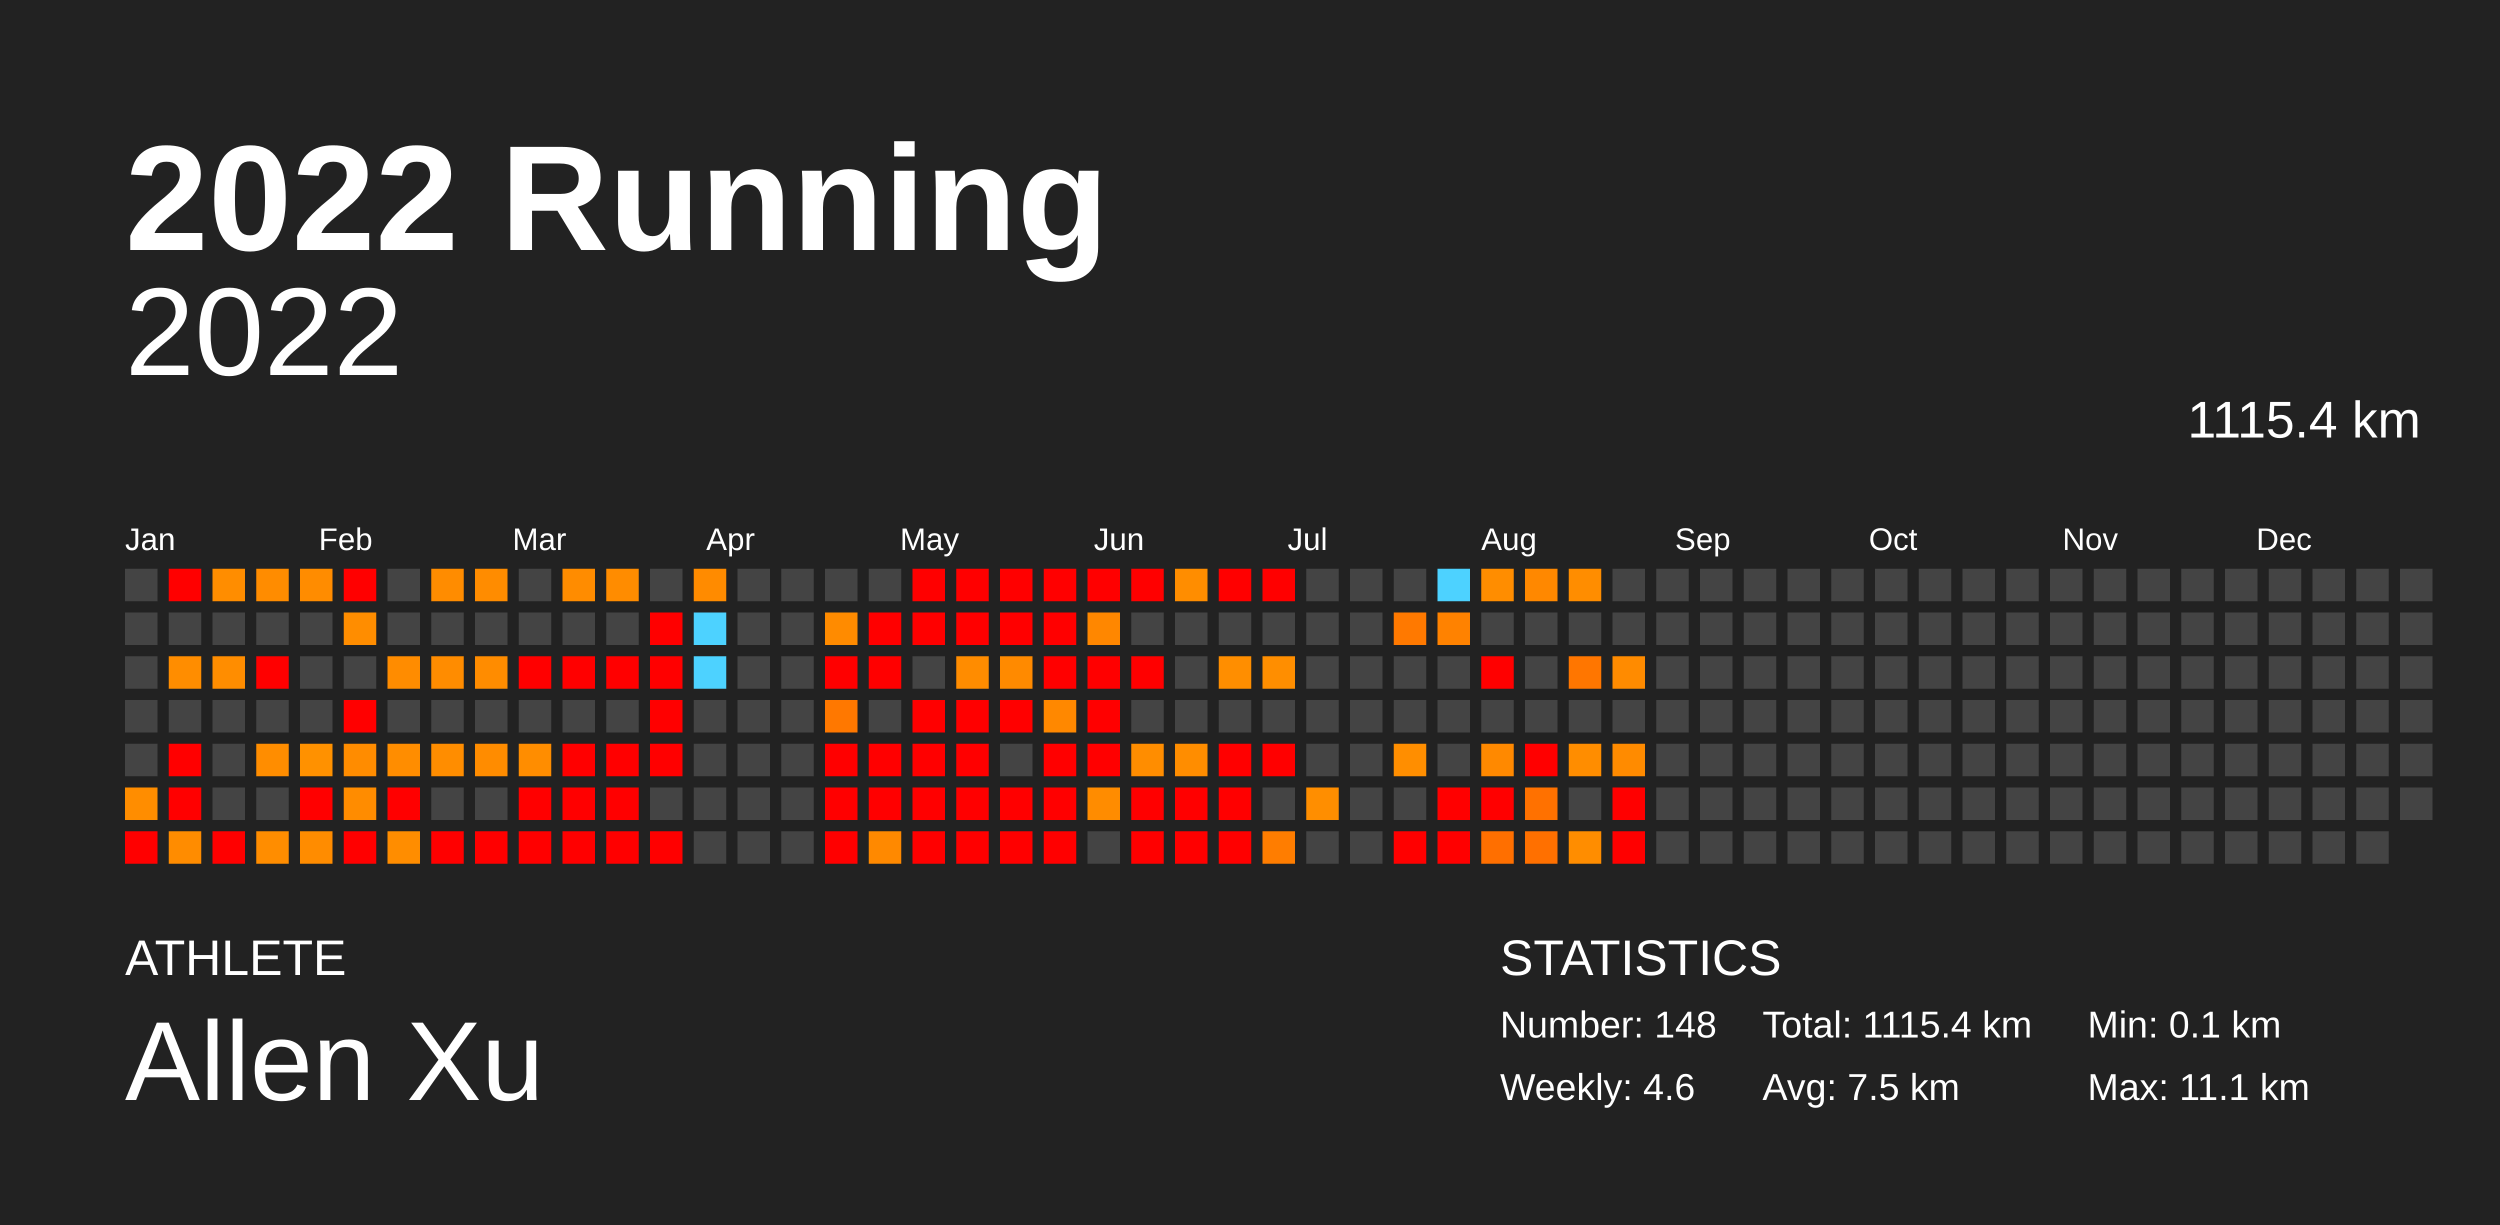
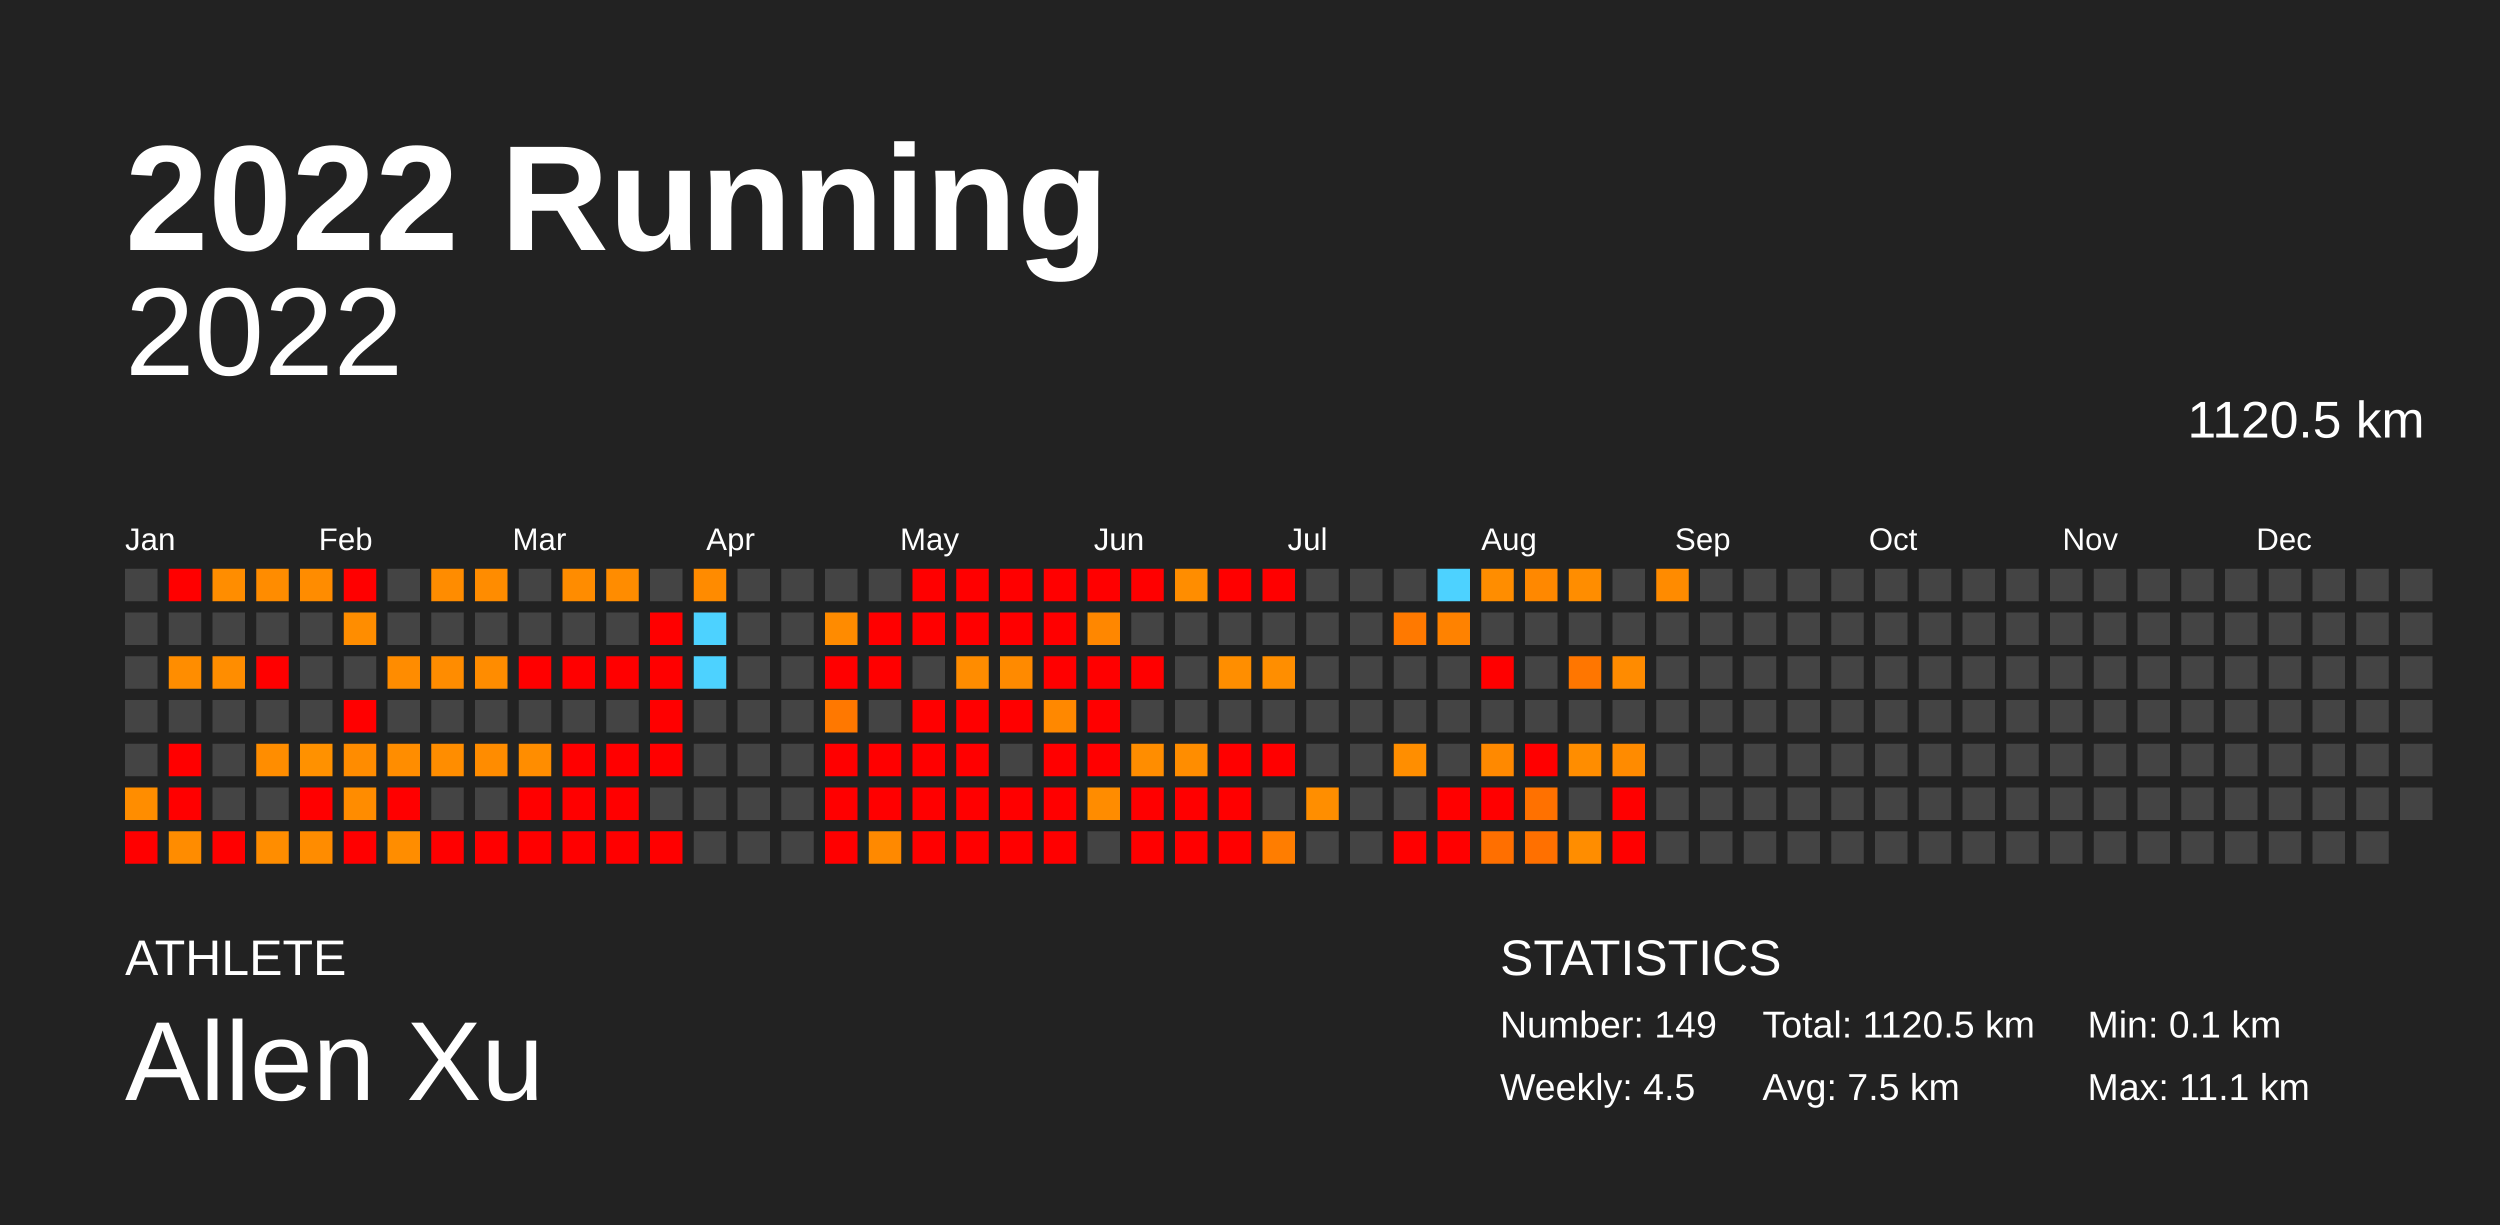
<svg xmlns="http://www.w3.org/2000/svg" baseProfile="full" height="98mm" version="1.1" viewBox="0,0,200,98" width="200mm">
  <defs />
  <rect fill="#222222" height="98" width="200" x="0" y="0" />
  <text fill="#FFFFFF" style="font-size:12px; font-family:Arial; font-weight:bold;" x="10" y="20">2022 Running</text>
  <text fill="#FFFFFF" style="font-size:4px; font-family:Arial" x="10" y="78">ATHLETE</text>
  <text fill="#FFFFFF" style="font-size:9px; font-family:Arial" x="10" y="88">Allen Xu</text>
  <text fill="#FFFFFF" style="font-size:4px; font-family:Arial" x="120" y="78">STATISTICS</text>
-   <text fill="#FFFFFF" style="font-size:3px; font-family:Arial" x="120" y="83">Number: 148</text>
-   <text fill="#FFFFFF" style="font-size:3px; font-family:Arial" x="120" y="88">Weekly: 4.6</text>
-   <text fill="#FFFFFF" style="font-size:3px; font-family:Arial" x="141" y="83">Total: 1115.4 km</text>
+   <text fill="#FFFFFF" style="font-size:3px; font-family:Arial" x="120" y="83">Number: 149</text>
+   <text fill="#FFFFFF" style="font-size:3px; font-family:Arial" x="120" y="88">Weekly: 4.5</text>
+   <text fill="#FFFFFF" style="font-size:3px; font-family:Arial" x="141" y="83">Total: 1120.5 km</text>
  <text fill="#FFFFFF" style="font-size:3px; font-family:Arial" x="141" y="88">Avg: 7.5 km</text>
  <text fill="#FFFFFF" style="font-size:3px; font-family:Arial" x="167" y="83">Min: 0.1 km</text>
  <text fill="#FFFFFF" style="font-size:3px; font-family:Arial" x="167" y="88">Max: 11.1 km</text>
  <text alignment-baseline="hanging" fill="#FFFFFF" style="font-size:10.0px; font-family:Arial;" x="10" y="30">2022</text>
-   <text alignment-baseline="hanging" fill="#FFFFFF" style="font-size:4.125px; font-family:Arial;" x="175" y="35">1115.4 km</text>
+   <text alignment-baseline="hanging" fill="#FFFFFF" style="font-size:4.125px; font-family:Arial;" x="175" y="35">1120.5 km</text>
  <text fill="#FFFFFF" style="font-size:2.5px; font-family:Arial" x="10.0" y="44">Jan</text>
  <text fill="#FFFFFF" style="font-size:2.5px; font-family:Arial" x="25.5" y="44">Feb</text>
  <text fill="#FFFFFF" style="font-size:2.5px; font-family:Arial" x="41.0" y="44">Mar</text>
  <text fill="#FFFFFF" style="font-size:2.5px; font-family:Arial" x="56.5" y="44">Apr</text>
  <text fill="#FFFFFF" style="font-size:2.5px; font-family:Arial" x="72.0" y="44">May</text>
  <text fill="#FFFFFF" style="font-size:2.5px; font-family:Arial" x="87.5" y="44">Jun</text>
  <text fill="#FFFFFF" style="font-size:2.5px; font-family:Arial" x="103.0" y="44">Jul</text>
  <text fill="#FFFFFF" style="font-size:2.5px; font-family:Arial" x="118.5" y="44">Aug</text>
  <text fill="#FFFFFF" style="font-size:2.5px; font-family:Arial" x="134.0" y="44">Sep</text>
  <text fill="#FFFFFF" style="font-size:2.5px; font-family:Arial" x="149.5" y="44">Oct</text>
  <text fill="#FFFFFF" style="font-size:2.5px; font-family:Arial" x="165.0" y="44">Nov</text>
  <text fill="#FFFFFF" style="font-size:2.5px; font-family:Arial" x="180.5" y="44">Dec</text>
  <rect fill="#444444" height="2.6" width="2.6" x="10.0" y="45.5" />
  <rect fill="#444444" height="2.6" width="2.6" x="10.0" y="49.0" />
  <rect fill="#444444" height="2.6" width="2.6" x="10.0" y="52.5" />
  <rect fill="#444444" height="2.6" width="2.6" x="10.0" y="56.0" />
  <rect fill="#444444" height="2.6" width="2.6" x="10.0" y="59.5" />
  <rect fill="#ff8d00" height="2.6" width="2.6" x="10.0" y="63.0" />
  <rect fill="red" height="2.6" width="2.6" x="10.0" y="66.5" />
  <rect fill="red" height="2.6" width="2.6" x="13.5" y="45.5" />
  <rect fill="#444444" height="2.6" width="2.6" x="13.5" y="49.0" />
  <rect fill="#ff8d00" height="2.6" width="2.6" x="13.5" y="52.5" />
  <rect fill="#444444" height="2.6" width="2.6" x="13.5" y="56.0" />
  <rect fill="red" height="2.6" width="2.6" x="13.5" y="59.5" />
  <rect fill="red" height="2.6" width="2.6" x="13.5" y="63.0" />
  <rect fill="#ff8c00" height="2.6" width="2.6" x="13.5" y="66.5" />
  <rect fill="#ff8d00" height="2.6" width="2.6" x="17.0" y="45.5" />
  <rect fill="#444444" height="2.6" width="2.6" x="17.0" y="49.0" />
  <rect fill="#ff8d00" height="2.6" width="2.6" x="17.0" y="52.5" />
  <rect fill="#444444" height="2.6" width="2.6" x="17.0" y="56.0" />
  <rect fill="#444444" height="2.6" width="2.6" x="17.0" y="59.5" />
  <rect fill="#444444" height="2.6" width="2.6" x="17.0" y="63.0" />
  <rect fill="red" height="2.6" width="2.6" x="17.0" y="66.5" />
  <rect fill="#ff8c00" height="2.6" width="2.6" x="20.5" y="45.5" />
  <rect fill="#444444" height="2.6" width="2.6" x="20.5" y="49.0" />
  <rect fill="red" height="2.6" width="2.6" x="20.5" y="52.5" />
  <rect fill="#444444" height="2.6" width="2.6" x="20.5" y="56.0" />
  <rect fill="#ff8d00" height="2.6" width="2.6" x="20.5" y="59.5" />
  <rect fill="#444444" height="2.6" width="2.6" x="20.5" y="63.0" />
  <rect fill="#ff8d00" height="2.6" width="2.6" x="20.5" y="66.5" />
  <rect fill="#ff8c00" height="2.6" width="2.6" x="24.0" y="45.5" />
  <rect fill="#444444" height="2.6" width="2.6" x="24.0" y="49.0" />
  <rect fill="#444444" height="2.6" width="2.6" x="24.0" y="52.5" />
  <rect fill="#444444" height="2.6" width="2.6" x="24.0" y="56.0" />
  <rect fill="#ff9100" height="2.6" width="2.6" x="24.0" y="59.5" />
  <rect fill="red" height="2.6" width="2.6" x="24.0" y="63.0" />
  <rect fill="#ff8c00" height="2.6" width="2.6" x="24.0" y="66.5" />
  <rect fill="red" height="2.6" width="2.6" x="27.5" y="45.5" />
  <rect fill="#ff8d00" height="2.6" width="2.6" x="27.5" y="49.0" />
  <rect fill="#444444" height="2.6" width="2.6" x="27.5" y="52.5" />
  <rect fill="red" height="2.6" width="2.6" x="27.5" y="56.0" />
  <rect fill="#ff8c00" height="2.6" width="2.6" x="27.5" y="59.5" />
  <rect fill="#ff8c00" height="2.6" width="2.6" x="27.5" y="63.0" />
  <rect fill="red" height="2.6" width="2.6" x="27.5" y="66.5" />
  <rect fill="#444444" height="2.6" width="2.6" x="31.0" y="45.5" />
  <rect fill="#444444" height="2.6" width="2.6" x="31.0" y="49.0" />
  <rect fill="#ff8c00" height="2.6" width="2.6" x="31.0" y="52.5" />
  <rect fill="#444444" height="2.6" width="2.6" x="31.0" y="56.0" />
  <rect fill="#ff8d00" height="2.6" width="2.6" x="31.0" y="59.5" />
  <rect fill="red" height="2.6" width="2.6" x="31.0" y="63.0" />
  <rect fill="#ff8d00" height="2.6" width="2.6" x="31.0" y="66.5" />
  <rect fill="#ff8c00" height="2.6" width="2.6" x="34.5" y="45.5" />
  <rect fill="#444444" height="2.6" width="2.6" x="34.5" y="49.0" />
  <rect fill="#ff8c00" height="2.6" width="2.6" x="34.5" y="52.5" />
  <rect fill="#444444" height="2.6" width="2.6" x="34.5" y="56.0" />
  <rect fill="#ff8d00" height="2.6" width="2.6" x="34.5" y="59.5" />
  <rect fill="#444444" height="2.6" width="2.6" x="34.5" y="63.0" />
  <rect fill="red" height="2.6" width="2.6" x="34.5" y="66.5" />
  <rect fill="#ff8c00" height="2.6" width="2.6" x="38.0" y="45.5" />
  <rect fill="#444444" height="2.6" width="2.6" x="38.0" y="49.0" />
  <rect fill="#ff8c00" height="2.6" width="2.6" x="38.0" y="52.5" />
  <rect fill="#444444" height="2.6" width="2.6" x="38.0" y="56.0" />
  <rect fill="#ff8c00" height="2.6" width="2.6" x="38.0" y="59.5" />
  <rect fill="#444444" height="2.6" width="2.6" x="38.0" y="63.0" />
  <rect fill="red" height="2.6" width="2.6" x="38.0" y="66.5" />
  <rect fill="#444444" height="2.6" width="2.6" x="41.5" y="45.5" />
  <rect fill="#444444" height="2.6" width="2.6" x="41.5" y="49.0" />
  <rect fill="red" height="2.6" width="2.6" x="41.5" y="52.5" />
  <rect fill="#444444" height="2.6" width="2.6" x="41.5" y="56.0" />
  <rect fill="#ff8d00" height="2.6" width="2.6" x="41.5" y="59.5" />
  <rect fill="red" height="2.6" width="2.6" x="41.5" y="63.0" />
  <rect fill="red" height="2.6" width="2.6" x="41.5" y="66.5" />
  <rect fill="#ff8c00" height="2.6" width="2.6" x="45.0" y="45.5" />
  <rect fill="#444444" height="2.6" width="2.6" x="45.0" y="49.0" />
  <rect fill="red" height="2.6" width="2.6" x="45.0" y="52.5" />
  <rect fill="#444444" height="2.6" width="2.6" x="45.0" y="56.0" />
  <rect fill="red" height="2.6" width="2.6" x="45.0" y="59.5" />
  <rect fill="red" height="2.6" width="2.6" x="45.0" y="63.0" />
  <rect fill="red" height="2.6" width="2.6" x="45.0" y="66.5" />
  <rect fill="#ff8c00" height="2.6" width="2.6" x="48.5" y="45.5" />
  <rect fill="#444444" height="2.6" width="2.6" x="48.5" y="49.0" />
  <rect fill="red" height="2.6" width="2.6" x="48.5" y="52.5" />
  <rect fill="#444444" height="2.6" width="2.6" x="48.5" y="56.0" />
  <rect fill="red" height="2.6" width="2.6" x="48.5" y="59.5" />
  <rect fill="red" height="2.6" width="2.6" x="48.5" y="63.0" />
  <rect fill="red" height="2.6" width="2.6" x="48.5" y="66.5" />
  <rect fill="#444444" height="2.6" width="2.6" x="52.0" y="45.5" />
  <rect fill="red" height="2.6" width="2.6" x="52.0" y="49.0" />
  <rect fill="red" height="2.6" width="2.6" x="52.0" y="52.5" />
  <rect fill="red" height="2.6" width="2.6" x="52.0" y="56.0" />
  <rect fill="red" height="2.6" width="2.6" x="52.0" y="59.5" />
  <rect fill="#444444" height="2.6" width="2.6" x="52.0" y="63.0" />
  <rect fill="red" height="2.6" width="2.6" x="52.0" y="66.5" />
  <rect fill="#ff8b00" height="2.6" width="2.6" x="55.5" y="45.5" />
  <rect fill="#4dd2ff" height="2.6" width="2.6" x="55.5" y="49.0" />
  <rect fill="#4dd2ff" height="2.6" width="2.6" x="55.5" y="52.5" />
  <rect fill="#444444" height="2.6" width="2.6" x="55.5" y="56.0" />
  <rect fill="#444444" height="2.6" width="2.6" x="55.5" y="59.5" />
  <rect fill="#444444" height="2.6" width="2.6" x="55.5" y="63.0" />
  <rect fill="#444444" height="2.6" width="2.6" x="55.5" y="66.5" />
  <rect fill="#444444" height="2.6" width="2.6" x="59.0" y="45.5" />
  <rect fill="#444444" height="2.6" width="2.6" x="59.0" y="49.0" />
  <rect fill="#444444" height="2.6" width="2.6" x="59.0" y="52.5" />
  <rect fill="#444444" height="2.6" width="2.6" x="59.0" y="56.0" />
  <rect fill="#444444" height="2.6" width="2.6" x="59.0" y="59.5" />
  <rect fill="#444444" height="2.6" width="2.6" x="59.0" y="63.0" />
  <rect fill="#444444" height="2.6" width="2.6" x="59.0" y="66.5" />
  <rect fill="#444444" height="2.6" width="2.6" x="62.5" y="45.5" />
  <rect fill="#444444" height="2.6" width="2.6" x="62.5" y="49.0" />
  <rect fill="#444444" height="2.6" width="2.6" x="62.5" y="52.5" />
  <rect fill="#444444" height="2.6" width="2.6" x="62.5" y="56.0" />
  <rect fill="#444444" height="2.6" width="2.6" x="62.5" y="59.5" />
  <rect fill="#444444" height="2.6" width="2.6" x="62.5" y="63.0" />
  <rect fill="#444444" height="2.6" width="2.6" x="62.5" y="66.5" />
  <rect fill="#444444" height="2.6" width="2.6" x="66.0" y="45.5" />
  <rect fill="#ff8b00" height="2.6" width="2.6" x="66.0" y="49.0" />
  <rect fill="red" height="2.6" width="2.6" x="66.0" y="52.5" />
  <rect fill="#ff7800" height="2.6" width="2.6" x="66.0" y="56.0" />
  <rect fill="red" height="2.6" width="2.6" x="66.0" y="59.5" />
  <rect fill="red" height="2.6" width="2.6" x="66.0" y="63.0" />
  <rect fill="red" height="2.6" width="2.6" x="66.0" y="66.5" />
  <rect fill="#444444" height="2.6" width="2.6" x="69.5" y="45.5" />
  <rect fill="red" height="2.6" width="2.6" x="69.5" y="49.0" />
  <rect fill="red" height="2.6" width="2.6" x="69.5" y="52.5" />
  <rect fill="#444444" height="2.6" width="2.6" x="69.5" y="56.0" />
  <rect fill="red" height="2.6" width="2.6" x="69.5" y="59.5" />
  <rect fill="red" height="2.6" width="2.6" x="69.5" y="63.0" />
  <rect fill="#ff8900" height="2.6" width="2.6" x="69.5" y="66.5" />
  <rect fill="red" height="2.6" width="2.6" x="73.0" y="45.5" />
  <rect fill="red" height="2.6" width="2.6" x="73.0" y="49.0" />
  <rect fill="#444444" height="2.6" width="2.6" x="73.0" y="52.5" />
  <rect fill="red" height="2.6" width="2.6" x="73.0" y="56.0" />
  <rect fill="red" height="2.6" width="2.6" x="73.0" y="59.5" />
  <rect fill="red" height="2.6" width="2.6" x="73.0" y="63.0" />
  <rect fill="red" height="2.6" width="2.6" x="73.0" y="66.5" />
  <rect fill="red" height="2.6" width="2.6" x="76.5" y="45.5" />
  <rect fill="red" height="2.6" width="2.6" x="76.5" y="49.0" />
  <rect fill="#ff8c00" height="2.6" width="2.6" x="76.5" y="52.5" />
  <rect fill="red" height="2.6" width="2.6" x="76.5" y="56.0" />
  <rect fill="red" height="2.6" width="2.6" x="76.5" y="59.5" />
  <rect fill="red" height="2.6" width="2.6" x="76.5" y="63.0" />
  <rect fill="red" height="2.6" width="2.6" x="76.5" y="66.5" />
  <rect fill="red" height="2.6" width="2.6" x="80.0" y="45.5" />
  <rect fill="red" height="2.6" width="2.6" x="80.0" y="49.0" />
  <rect fill="#ff8a00" height="2.6" width="2.6" x="80.0" y="52.5" />
  <rect fill="red" height="2.6" width="2.6" x="80.0" y="56.0" />
  <rect fill="#444444" height="2.6" width="2.6" x="80.0" y="59.5" />
  <rect fill="red" height="2.6" width="2.6" x="80.0" y="63.0" />
  <rect fill="red" height="2.6" width="2.6" x="80.0" y="66.5" />
  <rect fill="red" height="2.6" width="2.6" x="83.5" y="45.5" />
  <rect fill="red" height="2.6" width="2.6" x="83.5" y="49.0" />
  <rect fill="red" height="2.6" width="2.6" x="83.5" y="52.5" />
  <rect fill="#ff8800" height="2.6" width="2.6" x="83.5" y="56.0" />
  <rect fill="red" height="2.6" width="2.6" x="83.5" y="59.5" />
  <rect fill="red" height="2.6" width="2.6" x="83.5" y="63.0" />
  <rect fill="red" height="2.6" width="2.6" x="83.5" y="66.5" />
  <rect fill="red" height="2.6" width="2.6" x="87.0" y="45.5" />
  <rect fill="#ff8700" height="2.6" width="2.6" x="87.0" y="49.0" />
  <rect fill="red" height="2.6" width="2.6" x="87.0" y="52.5" />
  <rect fill="red" height="2.6" width="2.6" x="87.0" y="56.0" />
  <rect fill="red" height="2.6" width="2.6" x="87.0" y="59.5" />
  <rect fill="#ff8c00" height="2.6" width="2.6" x="87.0" y="63.0" />
  <rect fill="#444444" height="2.6" width="2.6" x="87.0" y="66.5" />
  <rect fill="red" height="2.6" width="2.6" x="90.5" y="45.5" />
  <rect fill="#444444" height="2.6" width="2.6" x="90.5" y="49.0" />
  <rect fill="red" height="2.6" width="2.6" x="90.5" y="52.5" />
  <rect fill="#444444" height="2.6" width="2.6" x="90.5" y="56.0" />
  <rect fill="#ff8d00" height="2.6" width="2.6" x="90.5" y="59.5" />
  <rect fill="red" height="2.6" width="2.6" x="90.5" y="63.0" />
  <rect fill="red" height="2.6" width="2.6" x="90.5" y="66.5" />
  <rect fill="#ff8d00" height="2.6" width="2.6" x="94.0" y="45.5" />
  <rect fill="#444444" height="2.6" width="2.6" x="94.0" y="49.0" />
  <rect fill="#444444" height="2.6" width="2.6" x="94.0" y="52.5" />
  <rect fill="#444444" height="2.6" width="2.6" x="94.0" y="56.0" />
  <rect fill="#ff8d00" height="2.6" width="2.6" x="94.0" y="59.5" />
  <rect fill="red" height="2.6" width="2.6" x="94.0" y="63.0" />
  <rect fill="red" height="2.6" width="2.6" x="94.0" y="66.5" />
  <rect fill="red" height="2.6" width="2.6" x="97.5" y="45.5" />
  <rect fill="#444444" height="2.6" width="2.6" x="97.5" y="49.0" />
  <rect fill="#ff8e00" height="2.6" width="2.6" x="97.5" y="52.5" />
  <rect fill="#444444" height="2.6" width="2.6" x="97.5" y="56.0" />
  <rect fill="red" height="2.6" width="2.6" x="97.5" y="59.5" />
  <rect fill="red" height="2.6" width="2.6" x="97.5" y="63.0" />
  <rect fill="red" height="2.6" width="2.6" x="97.5" y="66.5" />
  <rect fill="red" height="2.6" width="2.6" x="101.0" y="45.5" />
  <rect fill="#444444" height="2.6" width="2.6" x="101.0" y="49.0" />
  <rect fill="#ff8e00" height="2.6" width="2.6" x="101.0" y="52.5" />
  <rect fill="#444444" height="2.6" width="2.6" x="101.0" y="56.0" />
  <rect fill="red" height="2.6" width="2.6" x="101.0" y="59.5" />
  <rect fill="#444444" height="2.6" width="2.6" x="101.0" y="63.0" />
  <rect fill="#ff7d00" height="2.6" width="2.6" x="101.0" y="66.5" />
  <rect fill="#444444" height="2.6" width="2.6" x="104.5" y="45.5" />
  <rect fill="#444444" height="2.6" width="2.6" x="104.5" y="49.0" />
  <rect fill="#444444" height="2.6" width="2.6" x="104.5" y="52.5" />
  <rect fill="#444444" height="2.6" width="2.6" x="104.5" y="56.0" />
  <rect fill="#444444" height="2.6" width="2.6" x="104.5" y="59.5" />
  <rect fill="#ff8e00" height="2.6" width="2.6" x="104.5" y="63.0" />
  <rect fill="#444444" height="2.6" width="2.6" x="104.5" y="66.5" />
  <rect fill="#444444" height="2.6" width="2.6" x="108.0" y="45.5" />
  <rect fill="#444444" height="2.6" width="2.6" x="108.0" y="49.0" />
  <rect fill="#444444" height="2.6" width="2.6" x="108.0" y="52.5" />
  <rect fill="#444444" height="2.6" width="2.6" x="108.0" y="56.0" />
  <rect fill="#444444" height="2.6" width="2.6" x="108.0" y="59.5" />
  <rect fill="#444444" height="2.6" width="2.6" x="108.0" y="63.0" />
  <rect fill="#444444" height="2.6" width="2.6" x="108.0" y="66.5" />
  <rect fill="#444444" height="2.6" width="2.6" x="111.5" y="45.5" />
  <rect fill="#ff7900" height="2.6" width="2.6" x="111.5" y="49.0" />
  <rect fill="#444444" height="2.6" width="2.6" x="111.5" y="52.5" />
  <rect fill="#444444" height="2.6" width="2.6" x="111.5" y="56.0" />
  <rect fill="#ff8e00" height="2.6" width="2.6" x="111.5" y="59.5" />
  <rect fill="#444444" height="2.6" width="2.6" x="111.5" y="63.0" />
  <rect fill="red" height="2.6" width="2.6" x="111.5" y="66.5" />
  <rect fill="#4dd2ff" height="2.6" width="2.6" x="115.0" y="45.5" />
  <rect fill="#ff8200" height="2.6" width="2.6" x="115.0" y="49.0" />
  <rect fill="#444444" height="2.6" width="2.6" x="115.0" y="52.5" />
  <rect fill="#444444" height="2.6" width="2.6" x="115.0" y="56.0" />
  <rect fill="#444444" height="2.6" width="2.6" x="115.0" y="59.5" />
  <rect fill="red" height="2.6" width="2.6" x="115.0" y="63.0" />
  <rect fill="red" height="2.6" width="2.6" x="115.0" y="66.5" />
  <rect fill="#ff8d00" height="2.6" width="2.6" x="118.5" y="45.5" />
  <rect fill="#444444" height="2.6" width="2.6" x="118.5" y="49.0" />
  <rect fill="red" height="2.6" width="2.6" x="118.5" y="52.5" />
  <rect fill="#444444" height="2.6" width="2.6" x="118.5" y="56.0" />
  <rect fill="#ff8900" height="2.6" width="2.6" x="118.5" y="59.5" />
  <rect fill="red" height="2.6" width="2.6" x="118.5" y="63.0" />
  <rect fill="#ff6f00" height="2.6" width="2.6" x="118.5" y="66.5" />
  <rect fill="#ff8800" height="2.6" width="2.6" x="122.0" y="45.5" />
  <rect fill="#444444" height="2.6" width="2.6" x="122.0" y="49.0" />
  <rect fill="#444444" height="2.6" width="2.6" x="122.0" y="52.5" />
  <rect fill="#444444" height="2.6" width="2.6" x="122.0" y="56.0" />
  <rect fill="red" height="2.6" width="2.6" x="122.0" y="59.5" />
  <rect fill="#ff7100" height="2.6" width="2.6" x="122.0" y="63.0" />
  <rect fill="#ff7000" height="2.6" width="2.6" x="122.0" y="66.5" />
  <rect fill="#ff8d00" height="2.6" width="2.6" x="125.5" y="45.5" />
  <rect fill="#444444" height="2.6" width="2.6" x="125.5" y="49.0" />
  <rect fill="#ff7600" height="2.6" width="2.6" x="125.5" y="52.5" />
  <rect fill="#444444" height="2.6" width="2.6" x="125.5" y="56.0" />
  <rect fill="#ff8d00" height="2.6" width="2.6" x="125.5" y="59.5" />
  <rect fill="#444444" height="2.6" width="2.6" x="125.5" y="63.0" />
  <rect fill="#ff8d00" height="2.6" width="2.6" x="125.5" y="66.5" />
  <rect fill="#444444" height="2.6" width="2.6" x="129.0" y="45.5" />
  <rect fill="#444444" height="2.6" width="2.6" x="129.0" y="49.0" />
  <rect fill="#ff8b00" height="2.6" width="2.6" x="129.0" y="52.5" />
  <rect fill="#444444" height="2.6" width="2.6" x="129.0" y="56.0" />
  <rect fill="#ff8b00" height="2.6" width="2.6" x="129.0" y="59.5" />
  <rect fill="red" height="2.6" width="2.6" x="129.0" y="63.0" />
  <rect fill="red" height="2.6" width="2.6" x="129.0" y="66.5" />
-   <rect fill="#444444" height="2.6" width="2.6" x="132.5" y="45.5" />
+   <rect fill="#ff8b00" height="2.6" width="2.6" x="132.5" y="45.5" />
  <rect fill="#444444" height="2.6" width="2.6" x="132.5" y="49.0" />
  <rect fill="#444444" height="2.6" width="2.6" x="132.5" y="52.5" />
  <rect fill="#444444" height="2.6" width="2.6" x="132.5" y="56.0" />
  <rect fill="#444444" height="2.6" width="2.6" x="132.5" y="59.5" />
  <rect fill="#444444" height="2.6" width="2.6" x="132.5" y="63.0" />
  <rect fill="#444444" height="2.6" width="2.6" x="132.5" y="66.5" />
  <rect fill="#444444" height="2.6" width="2.6" x="136.0" y="45.5" />
  <rect fill="#444444" height="2.6" width="2.6" x="136.0" y="49.0" />
  <rect fill="#444444" height="2.6" width="2.6" x="136.0" y="52.5" />
  <rect fill="#444444" height="2.6" width="2.6" x="136.0" y="56.0" />
  <rect fill="#444444" height="2.6" width="2.6" x="136.0" y="59.5" />
  <rect fill="#444444" height="2.6" width="2.6" x="136.0" y="63.0" />
  <rect fill="#444444" height="2.6" width="2.6" x="136.0" y="66.5" />
  <rect fill="#444444" height="2.6" width="2.6" x="139.5" y="45.5" />
  <rect fill="#444444" height="2.6" width="2.6" x="139.5" y="49.0" />
  <rect fill="#444444" height="2.6" width="2.6" x="139.5" y="52.5" />
  <rect fill="#444444" height="2.6" width="2.6" x="139.5" y="56.0" />
  <rect fill="#444444" height="2.6" width="2.6" x="139.5" y="59.5" />
  <rect fill="#444444" height="2.6" width="2.6" x="139.5" y="63.0" />
  <rect fill="#444444" height="2.6" width="2.6" x="139.5" y="66.5" />
  <rect fill="#444444" height="2.6" width="2.6" x="143.0" y="45.5" />
  <rect fill="#444444" height="2.6" width="2.6" x="143.0" y="49.0" />
  <rect fill="#444444" height="2.6" width="2.6" x="143.0" y="52.5" />
  <rect fill="#444444" height="2.6" width="2.6" x="143.0" y="56.0" />
  <rect fill="#444444" height="2.6" width="2.6" x="143.0" y="59.5" />
  <rect fill="#444444" height="2.6" width="2.6" x="143.0" y="63.0" />
  <rect fill="#444444" height="2.6" width="2.6" x="143.0" y="66.5" />
  <rect fill="#444444" height="2.6" width="2.6" x="146.5" y="45.5" />
  <rect fill="#444444" height="2.6" width="2.6" x="146.5" y="49.0" />
  <rect fill="#444444" height="2.6" width="2.6" x="146.5" y="52.5" />
  <rect fill="#444444" height="2.6" width="2.6" x="146.5" y="56.0" />
  <rect fill="#444444" height="2.6" width="2.6" x="146.5" y="59.5" />
  <rect fill="#444444" height="2.6" width="2.6" x="146.5" y="63.0" />
  <rect fill="#444444" height="2.6" width="2.6" x="146.5" y="66.5" />
  <rect fill="#444444" height="2.6" width="2.6" x="150.0" y="45.5" />
  <rect fill="#444444" height="2.6" width="2.6" x="150.0" y="49.0" />
  <rect fill="#444444" height="2.6" width="2.6" x="150.0" y="52.5" />
  <rect fill="#444444" height="2.6" width="2.6" x="150.0" y="56.0" />
  <rect fill="#444444" height="2.6" width="2.6" x="150.0" y="59.5" />
  <rect fill="#444444" height="2.6" width="2.6" x="150.0" y="63.0" />
  <rect fill="#444444" height="2.6" width="2.6" x="150.0" y="66.5" />
  <rect fill="#444444" height="2.6" width="2.6" x="153.5" y="45.5" />
  <rect fill="#444444" height="2.6" width="2.6" x="153.5" y="49.0" />
  <rect fill="#444444" height="2.6" width="2.6" x="153.5" y="52.5" />
  <rect fill="#444444" height="2.6" width="2.6" x="153.5" y="56.0" />
  <rect fill="#444444" height="2.6" width="2.6" x="153.5" y="59.5" />
  <rect fill="#444444" height="2.6" width="2.6" x="153.5" y="63.0" />
  <rect fill="#444444" height="2.6" width="2.6" x="153.5" y="66.5" />
  <rect fill="#444444" height="2.6" width="2.6" x="157.0" y="45.5" />
  <rect fill="#444444" height="2.6" width="2.6" x="157.0" y="49.0" />
  <rect fill="#444444" height="2.6" width="2.6" x="157.0" y="52.5" />
  <rect fill="#444444" height="2.6" width="2.6" x="157.0" y="56.0" />
  <rect fill="#444444" height="2.6" width="2.6" x="157.0" y="59.5" />
  <rect fill="#444444" height="2.6" width="2.6" x="157.0" y="63.0" />
  <rect fill="#444444" height="2.6" width="2.6" x="157.0" y="66.5" />
  <rect fill="#444444" height="2.6" width="2.6" x="160.5" y="45.5" />
  <rect fill="#444444" height="2.6" width="2.6" x="160.5" y="49.0" />
  <rect fill="#444444" height="2.6" width="2.6" x="160.5" y="52.5" />
  <rect fill="#444444" height="2.6" width="2.6" x="160.5" y="56.0" />
  <rect fill="#444444" height="2.6" width="2.6" x="160.5" y="59.5" />
  <rect fill="#444444" height="2.6" width="2.6" x="160.5" y="63.0" />
  <rect fill="#444444" height="2.6" width="2.6" x="160.5" y="66.5" />
  <rect fill="#444444" height="2.6" width="2.6" x="164.0" y="45.5" />
  <rect fill="#444444" height="2.6" width="2.6" x="164.0" y="49.0" />
  <rect fill="#444444" height="2.6" width="2.6" x="164.0" y="52.5" />
  <rect fill="#444444" height="2.6" width="2.6" x="164.0" y="56.0" />
  <rect fill="#444444" height="2.6" width="2.6" x="164.0" y="59.5" />
  <rect fill="#444444" height="2.6" width="2.6" x="164.0" y="63.0" />
  <rect fill="#444444" height="2.6" width="2.6" x="164.0" y="66.5" />
  <rect fill="#444444" height="2.6" width="2.6" x="167.5" y="45.5" />
  <rect fill="#444444" height="2.6" width="2.6" x="167.5" y="49.0" />
  <rect fill="#444444" height="2.6" width="2.6" x="167.5" y="52.5" />
  <rect fill="#444444" height="2.6" width="2.6" x="167.5" y="56.0" />
  <rect fill="#444444" height="2.6" width="2.6" x="167.5" y="59.5" />
  <rect fill="#444444" height="2.6" width="2.6" x="167.5" y="63.0" />
  <rect fill="#444444" height="2.6" width="2.6" x="167.5" y="66.5" />
  <rect fill="#444444" height="2.6" width="2.6" x="171.0" y="45.5" />
  <rect fill="#444444" height="2.6" width="2.6" x="171.0" y="49.0" />
  <rect fill="#444444" height="2.6" width="2.6" x="171.0" y="52.5" />
  <rect fill="#444444" height="2.6" width="2.6" x="171.0" y="56.0" />
  <rect fill="#444444" height="2.6" width="2.6" x="171.0" y="59.5" />
  <rect fill="#444444" height="2.6" width="2.6" x="171.0" y="63.0" />
  <rect fill="#444444" height="2.6" width="2.6" x="171.0" y="66.5" />
  <rect fill="#444444" height="2.6" width="2.6" x="174.5" y="45.5" />
  <rect fill="#444444" height="2.6" width="2.6" x="174.5" y="49.0" />
  <rect fill="#444444" height="2.6" width="2.6" x="174.5" y="52.5" />
  <rect fill="#444444" height="2.6" width="2.6" x="174.5" y="56.0" />
  <rect fill="#444444" height="2.6" width="2.6" x="174.5" y="59.5" />
  <rect fill="#444444" height="2.6" width="2.6" x="174.5" y="63.0" />
  <rect fill="#444444" height="2.6" width="2.6" x="174.5" y="66.5" />
  <rect fill="#444444" height="2.6" width="2.6" x="178.0" y="45.5" />
  <rect fill="#444444" height="2.6" width="2.6" x="178.0" y="49.0" />
  <rect fill="#444444" height="2.6" width="2.6" x="178.0" y="52.5" />
  <rect fill="#444444" height="2.6" width="2.6" x="178.0" y="56.0" />
  <rect fill="#444444" height="2.6" width="2.6" x="178.0" y="59.5" />
  <rect fill="#444444" height="2.6" width="2.6" x="178.0" y="63.0" />
  <rect fill="#444444" height="2.6" width="2.6" x="178.0" y="66.5" />
  <rect fill="#444444" height="2.6" width="2.6" x="181.5" y="45.5" />
  <rect fill="#444444" height="2.6" width="2.6" x="181.5" y="49.0" />
  <rect fill="#444444" height="2.6" width="2.6" x="181.5" y="52.5" />
  <rect fill="#444444" height="2.6" width="2.6" x="181.5" y="56.0" />
  <rect fill="#444444" height="2.6" width="2.6" x="181.5" y="59.5" />
  <rect fill="#444444" height="2.6" width="2.6" x="181.5" y="63.0" />
  <rect fill="#444444" height="2.6" width="2.6" x="181.5" y="66.5" />
  <rect fill="#444444" height="2.6" width="2.6" x="185.0" y="45.5" />
  <rect fill="#444444" height="2.6" width="2.6" x="185.0" y="49.0" />
  <rect fill="#444444" height="2.6" width="2.6" x="185.0" y="52.5" />
  <rect fill="#444444" height="2.6" width="2.6" x="185.0" y="56.0" />
  <rect fill="#444444" height="2.6" width="2.6" x="185.0" y="59.5" />
  <rect fill="#444444" height="2.6" width="2.6" x="185.0" y="63.0" />
  <rect fill="#444444" height="2.6" width="2.6" x="185.0" y="66.5" />
  <rect fill="#444444" height="2.6" width="2.6" x="188.5" y="45.5" />
  <rect fill="#444444" height="2.6" width="2.6" x="188.5" y="49.0" />
  <rect fill="#444444" height="2.6" width="2.6" x="188.5" y="52.5" />
  <rect fill="#444444" height="2.6" width="2.6" x="188.5" y="56.0" />
  <rect fill="#444444" height="2.6" width="2.6" x="188.5" y="59.5" />
  <rect fill="#444444" height="2.6" width="2.6" x="188.5" y="63.0" />
  <rect fill="#444444" height="2.6" width="2.6" x="188.5" y="66.5" />
  <rect fill="#444444" height="2.6" width="2.6" x="192.0" y="45.5" />
  <rect fill="#444444" height="2.6" width="2.6" x="192.0" y="49.0" />
  <rect fill="#444444" height="2.6" width="2.6" x="192.0" y="52.5" />
  <rect fill="#444444" height="2.6" width="2.6" x="192.0" y="56.0" />
  <rect fill="#444444" height="2.6" width="2.6" x="192.0" y="59.5" />
  <rect fill="#444444" height="2.6" width="2.6" x="192.0" y="63.0" />
</svg>
